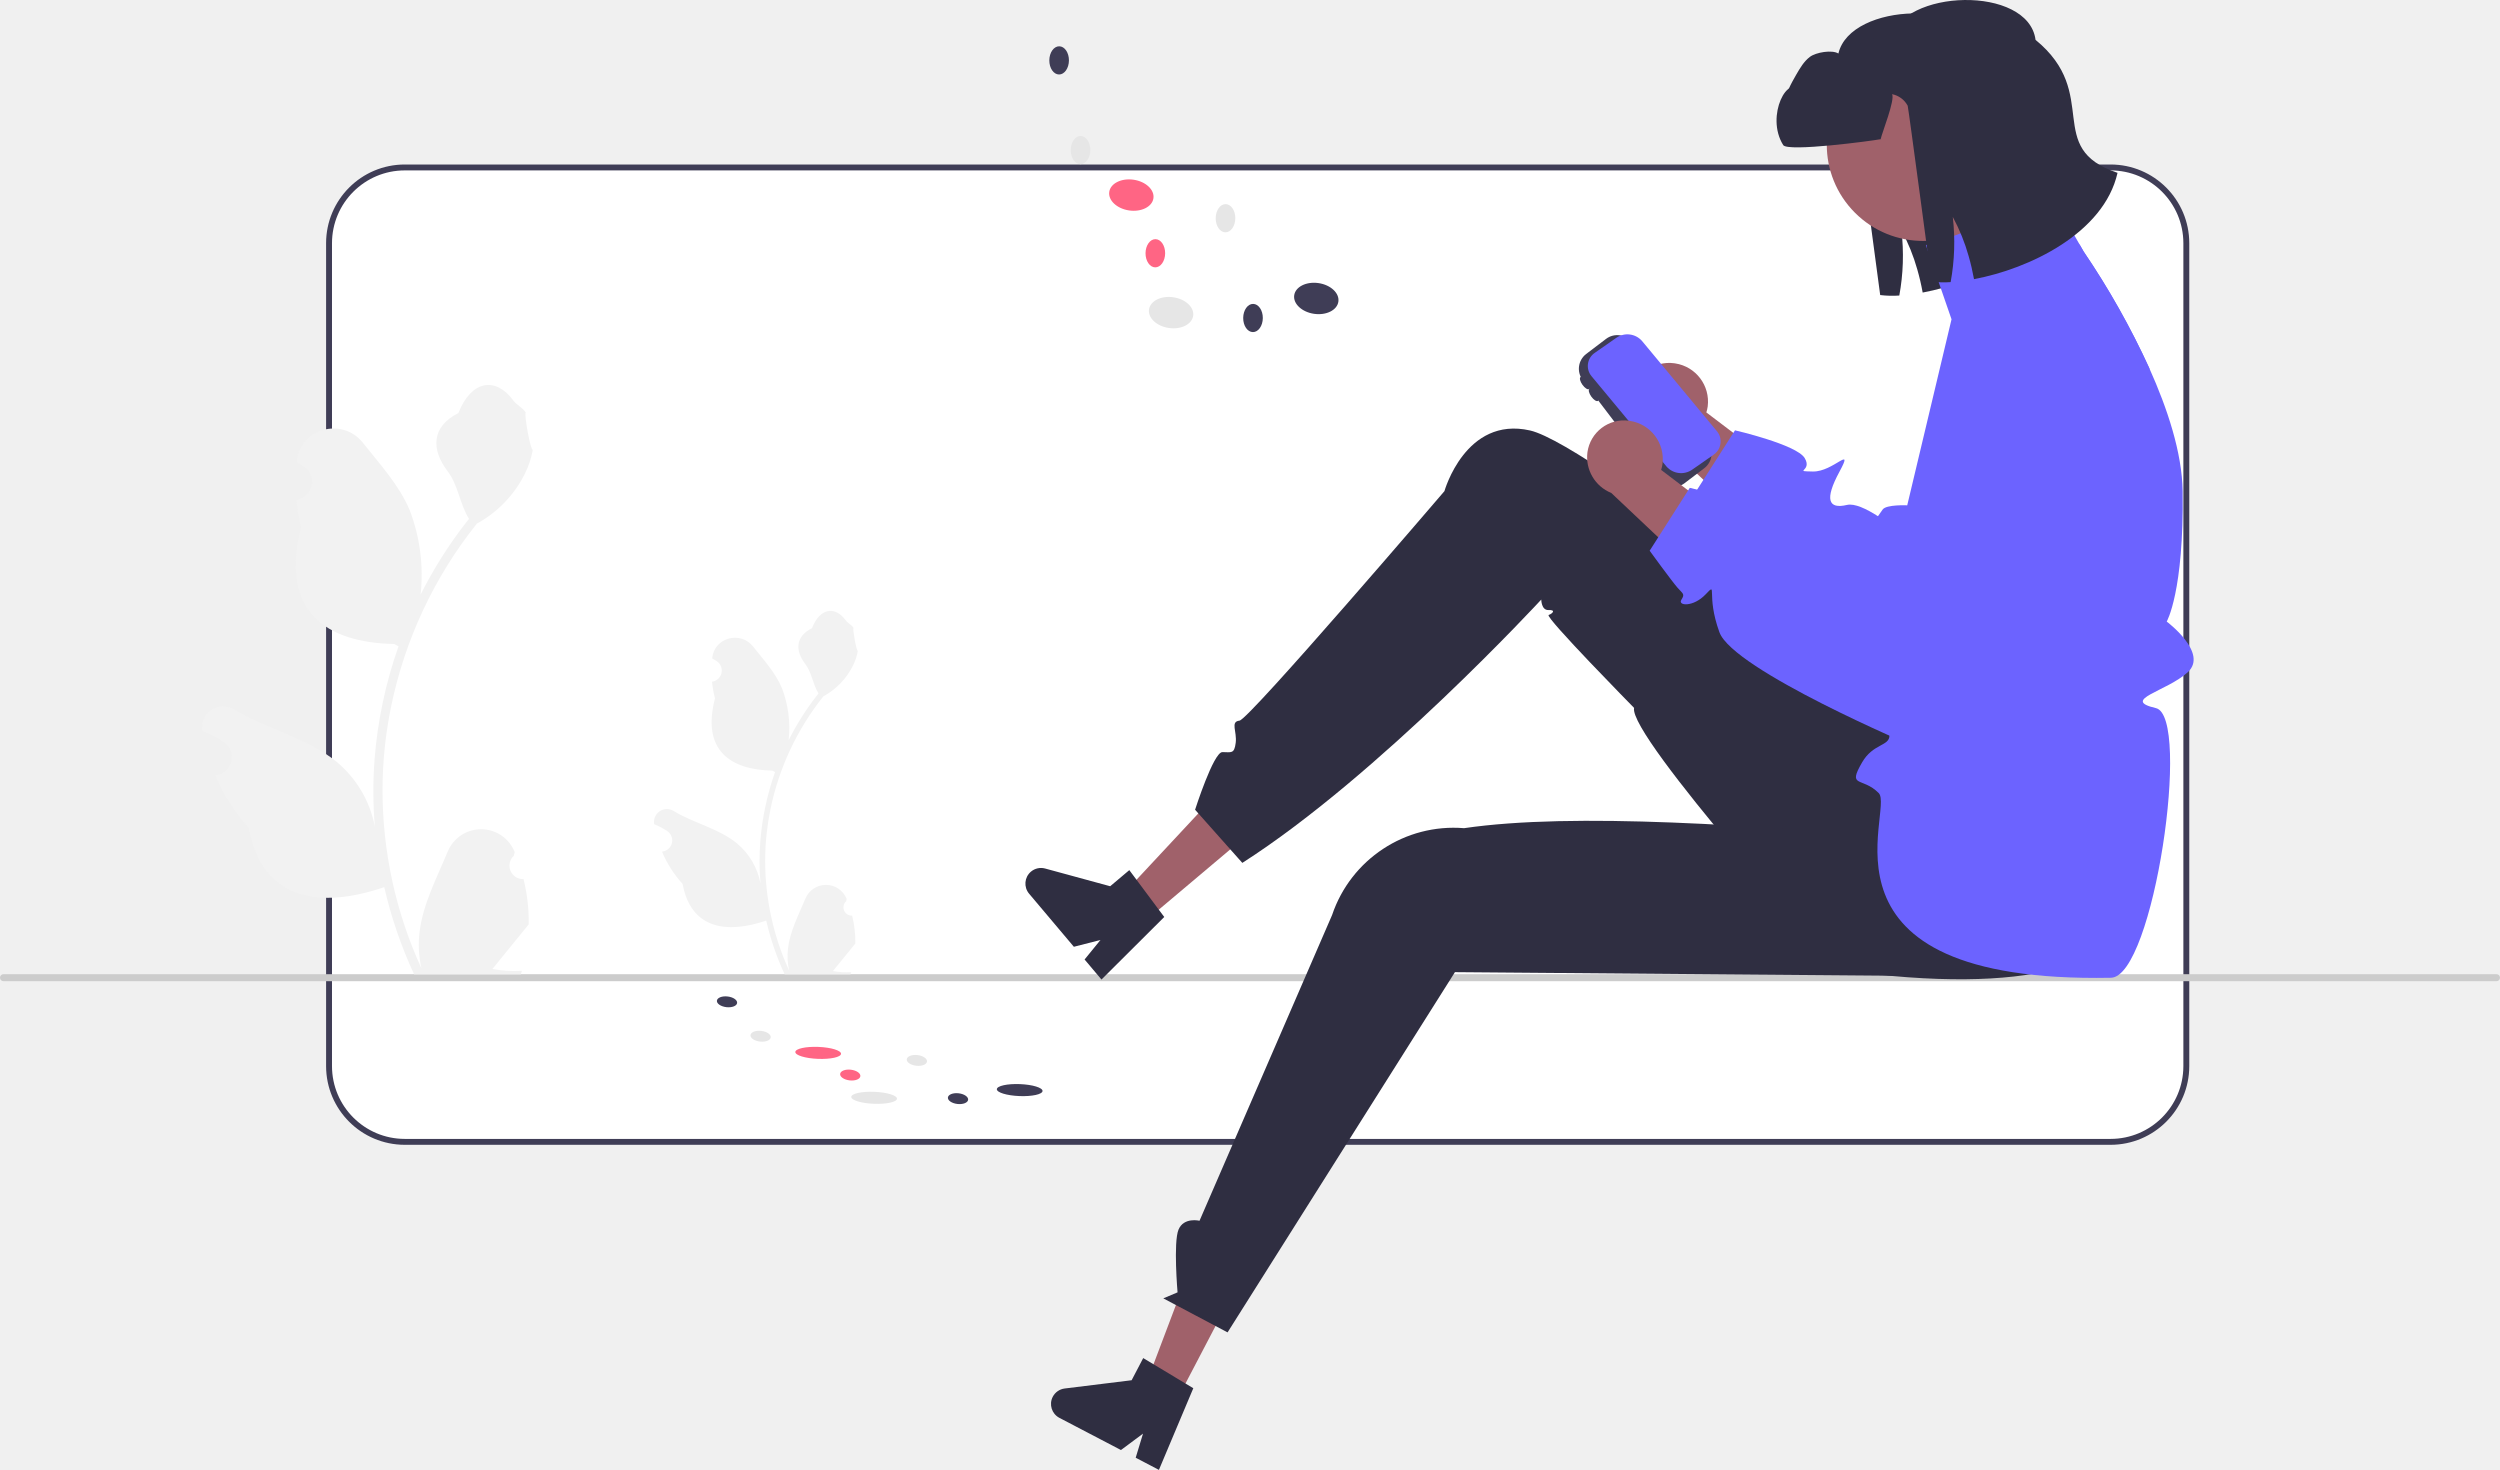
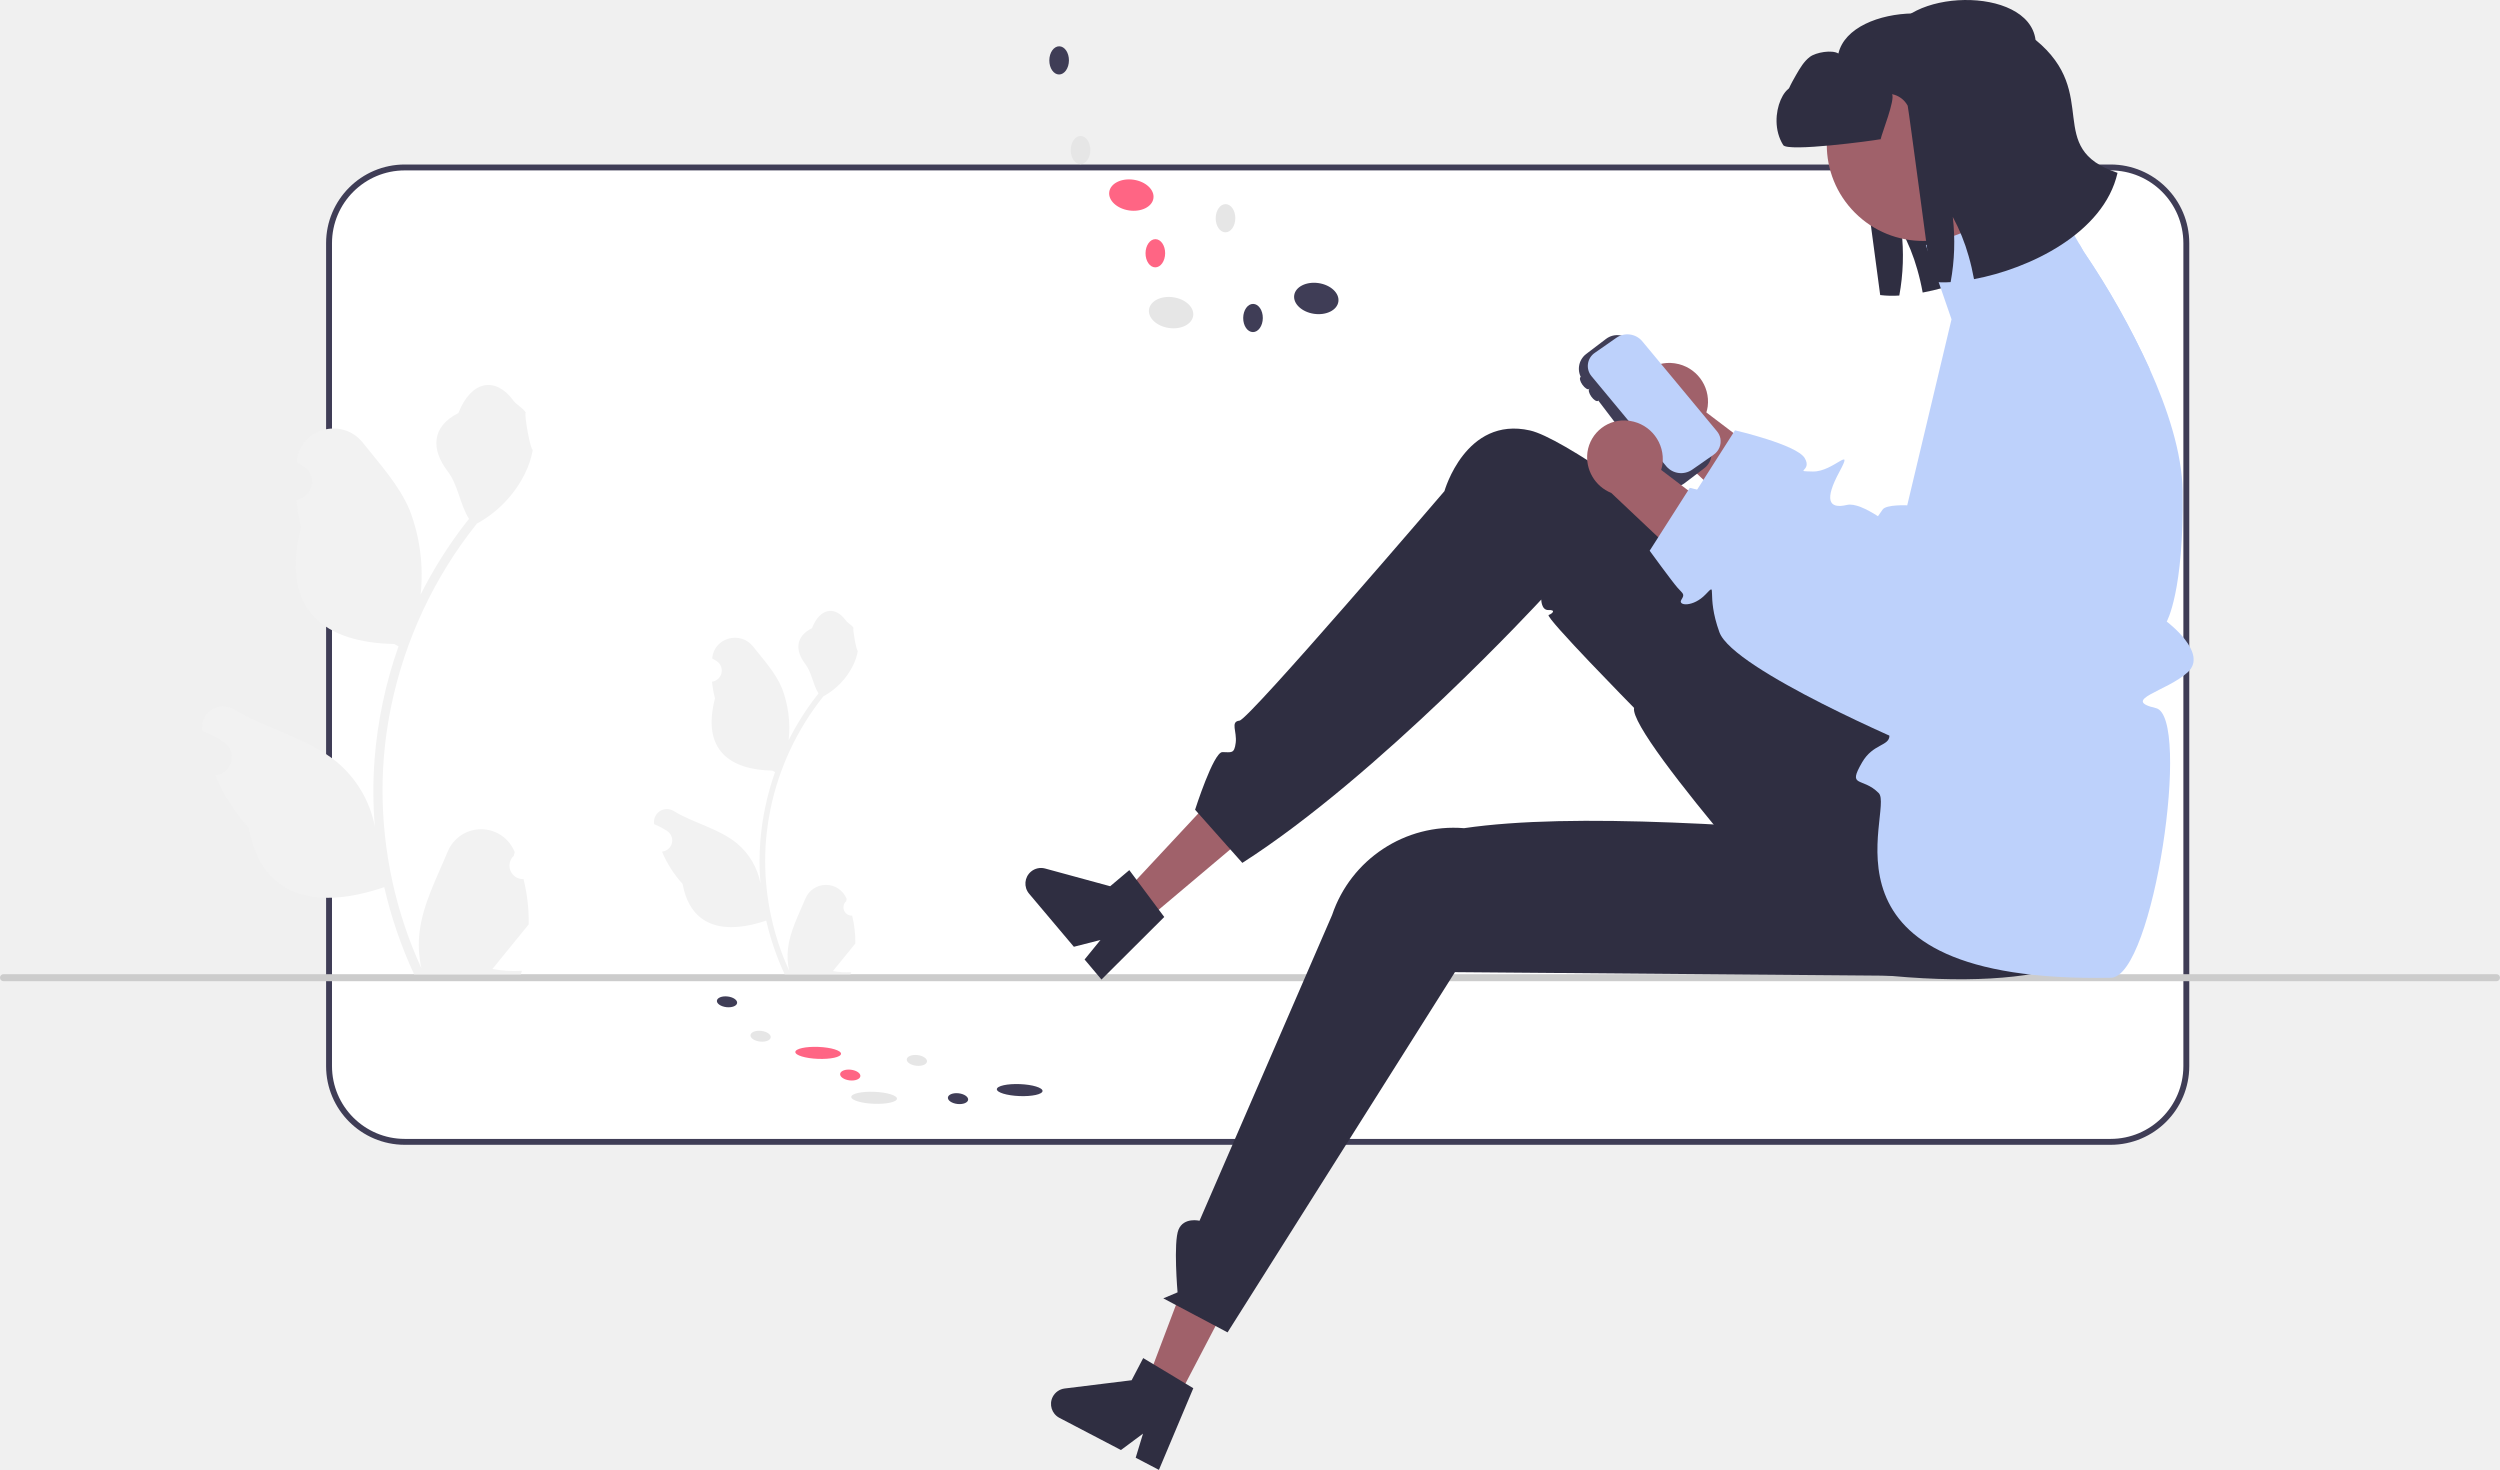
- <svg xmlns="http://www.w3.org/2000/svg" id="bb3b51ac-5647-40bb-b62e-f9b839c97631" data-name="Layer 1" width="846.67" height="497.803" viewBox="0 0 846.67 497.803" class="injected-svg ClassicGrid__ImageFile-sc-td9pmq-4 fNAcXv grid_media">
+ <svg xmlns="http://www.w3.org/2000/svg" data-name="Layer 1" width="846.67" height="497.803" viewBox="0 0 846.67 497.803">
  <path d="M313.74,257.809a25.667,25.667,0,0,0-25.638,25.638V562.171a25.667,25.667,0,0,0,25.638,25.638H891.465a25.667,25.667,0,0,0,25.638-25.638V283.447A25.667,25.667,0,0,0,891.465,257.809Z" transform="translate(-176.665 -201.0983)" fill="#fff" />
  <path d="M891.465,588.809H313.74a26.668,26.668,0,0,1-26.638-26.638V283.447a26.668,26.668,0,0,1,26.638-26.638H891.465a26.668,26.668,0,0,1,26.638,26.638V562.171A26.668,26.668,0,0,1,891.465,588.809Zm-577.725-330a24.665,24.665,0,0,0-24.638,24.638V562.171a24.665,24.665,0,0,0,24.638,24.638H891.465a24.665,24.665,0,0,0,24.638-24.638V283.447A24.665,24.665,0,0,0,891.465,258.809Z" transform="translate(-176.665 -201.0983)" fill="#3f3d56" />
  <ellipse cx="472.699" cy="572.889" rx="2.028" ry="7.745" transform="translate(-295.1454 821.4057) rotate(-87.72792)" fill="#e6e6e6" />
  <ellipse cx="522.006" cy="570.279" rx="2.028" ry="7.745" transform="matrix(0.03964, -0.99921, 0.99921, 0.03964, -245.1845, 868.1674)" fill="#3f3d56" />
  <ellipse cx="453.755" cy="557.676" rx="2.028" ry="7.745" transform="translate(-298.1366 787.8678) rotate(-87.72792)" fill="#ff6584" />
  <ellipse cx="434.258" cy="552.035" rx="1.821" ry="3.446" transform="translate(-340.0634 719.8951) rotate(-83.49842)" fill="#e6e6e6" />
  <ellipse cx="422.88" cy="540.383" rx="1.821" ry="3.446" transform="translate(-338.5751 698.2568) rotate(-83.49842)" fill="#3f3d56" />
  <ellipse cx="487.181" cy="560.224" rx="1.821" ry="3.446" transform="translate(-301.269 779.7393) rotate(-83.49842)" fill="#e6e6e6" />
  <ellipse cx="464.617" cy="565.183" rx="1.821" ry="3.446" transform="translate(-326.2051 761.7172) rotate(-83.49842)" fill="#ff6584" />
  <ellipse cx="501.114" cy="573.17" rx="1.821" ry="3.446" transform="translate(-301.7765 805.0627) rotate(-83.49842)" fill="#3f3d56" />
  <path d="M176.665,532.211a1.186,1.186,0,0,0,1.19,1.19h844.29a1.19,1.19,0,0,0,0-2.38H177.855A1.187,1.187,0,0,0,176.665,532.211Z" transform="translate(-176.665 -201.0983)" fill="#ccc" />
  <path d="M465.253,511.186a2.807,2.807,0,0,1-2.035-4.866l.192-.765q-.038-.092-.076-.184a7.539,7.539,0,0,0-13.907.052c-2.275,5.478-5.17,10.966-5.883,16.758a22.303,22.303,0,0,0,.392,7.671,89.419,89.419,0,0,1-8.134-37.139,86.307,86.307,0,0,1,.535-9.628q.443-3.931,1.231-7.807A90.456,90.456,0,0,1,455.506,436.941a24.073,24.073,0,0,0,10.012-10.387,18.363,18.363,0,0,0,1.67-5.018c-.487.064-1.838-7.359-1.47-7.815-.679-1.031-1.895-1.543-2.637-2.549-3.689-5.002-8.773-4.129-11.426,2.669-5.669,2.861-5.724,7.606-2.245,12.169,2.213,2.903,2.517,6.832,4.459,9.94-.2.256-.408.503-.607.759a91.04,91.04,0,0,0-9.502,15.054,37.846,37.846,0,0,0-2.259-17.579c-2.163-5.217-6.216-9.611-9.786-14.122-4.288-5.418-13.08-3.053-13.836,3.814q-.011.1-.021.199.795.449,1.557.952a3.808,3.808,0,0,1-1.535,6.93l-.078.012a37.89,37.89,0,0,0,.999,5.665c-4.579,17.71,5.307,24.16,19.424,24.45.312.16.615.32.927.471a92.925,92.925,0,0,0-5.002,23.539,88.137,88.137,0,0,0,.064,14.231l-.024-.168a23.289,23.289,0,0,0-7.95-13.448c-6.118-5.026-14.762-6.877-21.363-10.916a4.371,4.371,0,0,0-6.694,4.252q.013.088.027.176a25.581,25.581,0,0,1,2.868,1.382q.795.449,1.557.952a3.808,3.808,0,0,1-1.535,6.93l-.078.012c-.056.008-.104.016-.16.024a37.923,37.923,0,0,0,6.975,10.923c2.863,15.46,15.162,16.927,28.318,12.425h.008a92.898,92.898,0,0,0,6.24,18.218h22.293c.08-.248.152-.503.224-.751A25.329,25.329,0,0,1,458.75,529.972c1.654-2.03,3.308-4.075,4.962-6.105a1.384,1.384,0,0,0,.104-.12c.839-1.039,1.686-2.069,2.525-3.108l0-.001a37.101,37.101,0,0,0-1.087-9.451Z" transform="translate(-176.665 -201.0983)" fill="#f2f2f2" />
  <path d="M353.966,498.817a4.552,4.552,0,0,1-3.299-7.89c.115-.456.197-.784.312-1.24q-.062-.149-.124-.298a12.224,12.224,0,0,0-22.549.084c-3.688,8.882-8.383,17.78-9.54,27.171a36.164,36.164,0,0,0,.635,12.437,144.987,144.987,0,0,1-13.189-60.218,139.941,139.941,0,0,1,.868-15.612q.719-6.374,1.995-12.658a146.667,146.667,0,0,1,29.085-62.161,39.032,39.032,0,0,0,16.233-16.842,29.773,29.773,0,0,0,2.708-8.136c-.79.104-2.98-11.932-2.384-12.671-1.101-1.671-3.073-2.502-4.275-4.133-5.982-8.111-14.224-6.694-18.527,4.327-9.191,4.639-9.28,12.332-3.641,19.731,3.588,4.707,4.081,11.077,7.229,16.117-.324.415-.661.816-.985,1.231a147.615,147.615,0,0,0-15.407,24.409,61.364,61.364,0,0,0-3.664-28.503c-3.507-8.459-10.079-15.584-15.867-22.897-6.952-8.784-21.209-4.951-22.434,6.185q-.018.162-.035.323,1.29.727,2.525,1.544a6.174,6.174,0,0,1-2.489,11.236l-.126.019a61.435,61.435,0,0,0,1.619,9.186c-7.425,28.716,8.605,39.174,31.495,39.644.505.259.998.518,1.503.764a150.671,150.671,0,0,0-8.11,38.167,142.905,142.905,0,0,0,.104,23.074l-.039-.272a37.762,37.762,0,0,0-12.891-21.804c-9.92-8.149-23.936-11.15-34.638-17.7-5.152-3.153-11.753.922-10.854,6.894q.022.143.044.286a41.475,41.475,0,0,1,4.651,2.241q1.29.728,2.525,1.544a6.175,6.175,0,0,1-2.489,11.236l-.126.019c-.091.013-.168.026-.259.039a61.489,61.489,0,0,0,11.31,17.71c4.643,25.068,24.584,27.446,45.915,20.146h.013A150.626,150.626,0,0,0,316.914,531.091h36.146c.13-.402.246-.816.363-1.218a41.069,41.069,0,0,1-10.002-.596c2.682-3.291,5.364-6.608,8.045-9.898a2.243,2.243,0,0,0,.168-.194c1.36-1.684,2.734-3.355,4.094-5.04l.001-.002a60.157,60.157,0,0,0-1.763-15.325Z" transform="translate(-176.665 -201.0983)" fill="#f2f2f2" />
  <path d="M848.654,219.139c-2.427-18.6-45.329-17.413-49.38.086-2.149-1.344-7.615-.414-9.654,1.131s-3.345,3.816-4.625,6.02c-1.746,3.062-3.557,6.234-3.943,9.744-.403,3.504.974,7.474,4.151,9.034,2.52,1.243,8.066.404,10.836-.153,1.933-.384,3.556-.721,4.933-1.051a9.474,9.474,0,0,0-.902-6.415A7.69,7.69,0,0,1,805.347,241.439c.217.419,8.077,59.586,8.077,59.586a34.144,34.144,0,0,0,6.476.162,74.297,74.297,0,0,0,.723-22.077,64.334,64.334,0,0,1,5.369,13.249,78.653,78.653,0,0,1,1.822,7.82c18.706-3.498,43.993-15.546,48.606-36.004q-.038-.099-.076-.198a2.906,2.906,0,0,1,4.784-3.107c.564.58,1.067,1.077,1.491,1.461C880.98,249.267,871.07,237.51,848.654,219.139Z" transform="translate(-176.665 -201.0983)" fill="#2f2e41" />
  <polygon points="398.857 473.567 388.37 468.084 405 424.121 420.479 432.214 398.857 473.567" fill="#a0616a" />
  <path d="M533.205,674.135a5.298,5.298,0,0,0,2.236,7.142l20.853,10.901,7.472-5.554-2.479,8.159,7.865,4.119,11.649-27.663-2.656-1.591L567.328,663.132l-3.494-2.095-3.924,7.505-22.667,2.795A5.289,5.289,0,0,0,533.205,674.135Z" transform="translate(-176.665 -201.0983)" fill="#2f2e41" />
  <polygon points="388.113 311.722 380.485 302.674 412.533 268.29 423.791 281.644 388.113 311.722" fill="#a0616a" />
  <path d="M525.817,496.296a5.298,5.298,0,0,0-.637,7.456l15.168,17.989,9.019-2.308-5.386,6.611,5.718,6.792,21.262-21.186-1.855-2.478-7.542-10.129-2.439-3.263-6.475,5.459-22.036-6.002A5.289,5.289,0,0,0,525.817,496.296Z" transform="translate(-176.665 -201.0983)" fill="#2f2e41" />
  <path d="M901.197,478.916s32.386,69.319-101.729,50.64c0,0-71.454-79.188-69.39-88.716,0,0-30.412-30.903-28.924-31.465s2.406-1.785-.053-1.674-2.459-3.55-2.459-3.55-54.961,59.603-101.24,89.18l-16-18s6.24-19.519,9.24-19.519,4.034.721,4.517-3.14-1.906-7.175,1.289-7.518,69.402-77.722,69.402-77.722,7.143-25.487,28.968-20.554,135.23,97.134,135.23,97.134Z" transform="translate(-176.665 -201.0983)" fill="#2f2e41" />
  <path d="M846.583,531.802l-177.181-1.47-77,122L570.641,640.813l4.824-2.036s-1.46-16.956.329-21.249,7.111-3.001,7.111-3.001l44.893-103.529a43.435,43.435,0,0,1,44.694-29.423c37.146-5.417,97.446-1.089,160.092,4.227Z" transform="translate(-176.665 -201.0983)" fill="#2f2e41" />
  <path d="M744,324.171a13.098,13.098,0,0,1,11.012,14.577,12.566,12.566,0,0,1-.46,2.026L790.959,368.39l-7.513,23.404-45.783-43.222a13.062,13.062,0,0,1-8.074-13.751,12.5,12.5,0,0,1,14.072-10.7Q743.831,324.144,744,324.171Z" transform="translate(-176.665 -201.0983)" fill="#a0616a" />
-   <path d="M904.613,325.895l-13.09,36.24-51.19,72.34s-.42-.18-1.18-.5c-4.4-1.9-20.38-8.88-35.41-16.81-14.11-7.45-27.4-15.74-29.46-21.44q-.33-.9-.6-1.74v-.01a37.511,37.511,0,0,1-1.79-8.96c-.17-2.35-.02-3.61-.34-3.76-.25-.11-.77.43-1.92,1.65-.08.08-.15.16-.23.23-4.16,4.17-9.27,3.63-8.02,1.65,1.28-2.03.61-1.99-1.27-4.11-1.4-1.58-5.95-7.76-8.19-10.81-.77-1.05-1.26-1.73-1.26-1.73l.77-1.21,2.13-3.34,10.13-15.88.56-.87s20.82,4.81,23.59,9.38c2.78,4.57-4.19,4.42,2.78,4.57,6.97.15,14.08-9.33,8.99.1-5.09,9.42-3.75,12.71,2.55,11.22,2.56-.61,6.61,1.32,10.51,3.82v.01a82.532,82.532,0,0,1,7.05,5.13c2.41,1.94,4.04,3.41,4.04,3.41l39.54-80.22,4.38-8.88a22.668,22.668,0,0,1,13.26-11.5l1.37,2.39A271.157,271.157,0,0,1,904.613,325.895Z" transform="translate(-176.665 -201.0983)" fill="#6c63ff" />
-   <path d="M906.803,440.915c12.12,2.82-.774,91.045-15.22,91.32-105,2-73.03-56.91-78.66-62.55-5.63-5.65-10.71-1.6-5.63-10.39,3.7-6.4,9.19-5.45,9.27-9.04.04-1.34-.67-3.3-2.51-6.52-6.76-11.84-6.76-15.37-6.76-15.37a43.439,43.439,0,0,1-3.55-11.2,53.185,53.185,0,0,1-.4-17.48,56.831,56.831,0,0,1,9.33-23.75v-.01c.51-.76,1.04-1.53,1.6-2.29,1.27-1.73,8.31-1.4,8.31-1.4l15-63-8.68-25.12,41.11-19.26,10.93,19.02,1.37,2.39a271.157,271.157,0,0,1,22.3,39.63c6.07,13.51,11.06,28.51,11.24,41.56.48,34.03-5.39,44.15-5.39,44.15s14.25,10.65,7.12,17.16C910.463,435.285,894.683,438.095,906.803,440.915Z" transform="translate(-176.665 -201.0983)" fill="#6c63ff" />
+   <path d="M904.613,325.895l-13.09,36.24-51.19,72.34s-.42-.18-1.18-.5c-4.4-1.9-20.38-8.88-35.41-16.81-14.11-7.45-27.4-15.74-29.46-21.44q-.33-.9-.6-1.74v-.01a37.511,37.511,0,0,1-1.79-8.96c-.17-2.35-.02-3.61-.34-3.76-.25-.11-.77.43-1.92,1.65-.08.08-.15.16-.23.23-4.16,4.17-9.27,3.63-8.02,1.65,1.28-2.03.61-1.99-1.27-4.11-1.4-1.58-5.95-7.76-8.19-10.81-.77-1.05-1.26-1.73-1.26-1.73l.77-1.21,2.13-3.34,10.13-15.88.56-.87s20.82,4.81,23.59,9.38c2.78,4.57-4.19,4.42,2.78,4.57,6.97.15,14.08-9.33,8.99.1-5.09,9.42-3.75,12.71,2.55,11.22,2.56-.61,6.61,1.32,10.51,3.82v.01a82.532,82.532,0,0,1,7.05,5.13c2.41,1.94,4.04,3.41,4.04,3.41l39.54-80.22,4.38-8.88a22.668,22.668,0,0,1,13.26-11.5l1.37,2.39A271.157,271.157,0,0,1,904.613,325.895Z" transform="translate(-176.665 -201.0983)" fill="#bdd1fb" />
+   <path d="M906.803,440.915c12.12,2.82-.774,91.045-15.22,91.32-105,2-73.03-56.91-78.66-62.55-5.63-5.65-10.71-1.6-5.63-10.39,3.7-6.4,9.19-5.45,9.27-9.04.04-1.34-.67-3.3-2.51-6.52-6.76-11.84-6.76-15.37-6.76-15.37a43.439,43.439,0,0,1-3.55-11.2,53.185,53.185,0,0,1-.4-17.48,56.831,56.831,0,0,1,9.33-23.75v-.01c.51-.76,1.04-1.53,1.6-2.29,1.27-1.73,8.31-1.4,8.31-1.4l15-63-8.68-25.12,41.11-19.26,10.93,19.02,1.37,2.39a271.157,271.157,0,0,1,22.3,39.63c6.07,13.51,11.06,28.51,11.24,41.56.48,34.03-5.39,44.15-5.39,44.15s14.25,10.65,7.12,17.16C910.463,435.285,894.683,438.095,906.803,440.915Z" transform="translate(-176.665 -201.0983)" fill="#bdd1fb" />
  <path d="M720.563,315.883l-6.708,5.095a6.304,6.304,0,0,0-1.192,8.819l16.155,21.234,9.539,12.527a6.293,6.293,0,0,0,8.804,1.19l6.715-5.101a6.315,6.315,0,0,0,1.184-8.812l-.99-1.309L734.502,323.813l-5.134-6.74A6.28,6.28,0,0,0,720.563,315.883Z" transform="translate(-176.665 -201.0983)" fill="#3f3d56" />
-   <path d="M724.071,315.498l-7.226,5.041a5.387,5.387,0,0,0-1.179,7.971l9.458,11.396,5.04,6.071,3.363,4.05,7.521,9.061a6.579,6.579,0,0,0,8.691,1.081l5.415-3.777,1.802-1.257a5.476,5.476,0,0,0,2.338-5.598,5.4,5.4,0,0,0-1.158-2.39l-22.223-26.779-3.151-3.79A6.57,6.57,0,0,0,724.071,315.498Z" transform="translate(-176.665 -201.0983)" fill="#6c63ff" />
+   <path d="M724.071,315.498l-7.226,5.041a5.387,5.387,0,0,0-1.179,7.971l9.458,11.396,5.04,6.071,3.363,4.05,7.521,9.061a6.579,6.579,0,0,0,8.691,1.081l5.415-3.777,1.802-1.257a5.476,5.476,0,0,0,2.338-5.598,5.4,5.4,0,0,0-1.158-2.39l-22.223-26.779-3.151-3.79A6.57,6.57,0,0,0,724.071,315.498Z" transform="translate(-176.665 -201.0983)" fill="#bdd1fb" />
  <path d="M728.688,343.644A13.098,13.098,0,0,1,739.7,358.221a12.565,12.565,0,0,1-.46,2.026L775.647,387.862l-7.513,23.404-45.783-43.222a13.062,13.062,0,0,1-8.074-13.751,12.5,12.5,0,0,1,14.072-10.7Q728.519,343.616,728.688,343.644Z" transform="translate(-176.665 -201.0983)" fill="#a0616a" />
-   <path d="M877.173,302.688l0,0a22.618,22.618,0,0,1,16.761,29.844L876.215,381.605l-51.198,72.346S763.617,428.016,758.968,415.197s-.451-17.242-4.649-12.819-9.521,3.899-8.246,1.875.604-1.981-1.273-4.102S735.352,387.611,735.352,387.611l13.588-21.301s20.821,4.806,23.595,9.379-4.198,4.423,2.774,4.573,14.084-9.334,8.991.093-3.75,12.714,2.551,11.22,21.595,12.374,21.595,12.374l43.929-89.1A22.618,22.618,0,0,1,877.173,302.688Z" transform="translate(-176.665 -201.0983)" fill="#6c63ff" />
+   <path d="M877.173,302.688l0,0a22.618,22.618,0,0,1,16.761,29.844L876.215,381.605l-51.198,72.346S763.617,428.016,758.968,415.197s-.451-17.242-4.649-12.819-9.521,3.899-8.246,1.875.604-1.981-1.273-4.102S735.352,387.611,735.352,387.611l13.588-21.301s20.821,4.806,23.595,9.379-4.198,4.423,2.774,4.573,14.084-9.334,8.991.093-3.75,12.714,2.551,11.22,21.595,12.374,21.595,12.374l43.929-89.1A22.618,22.618,0,0,1,877.173,302.688Z" transform="translate(-176.665 -201.0983)" fill="#bdd1fb" />
  <circle cx="827.928" cy="250.103" r="32.592" transform="translate(-111.0197 457.5889) rotate(-45)" fill="#a0616a" />
  <path d="M866.04,214.597c-2.427-18.6-45.329-17.413-49.38.086-2.149-1.344-7.615-.414-9.654,1.131s-3.345,3.816-4.625,6.02c-1.746,3.062-13.967,13.421-15.799,10.401-4.121-6.797-12.203,8.056-6,18,1.487,2.384,30.23-1.443,33-2,1.933-.384-1.377.33,0,0,.445-2.157,4.935-13.304,3.873-15.242a7.69,7.69,0,0,1,5.277,3.903c.217.419,8.077,59.586,8.077,59.586a34.144,34.144,0,0,0,6.476.162,74.297,74.297,0,0,0,.723-22.077,64.334,64.334,0,0,1,5.369,13.249,78.654,78.654,0,0,1,1.822,7.82c18.706-3.498,43.993-15.546,48.606-36.004C868.583,251.235,888.456,232.968,866.04,214.597Z" transform="translate(-176.665 -201.0983)" fill="#2f2e41" />
  <ellipse cx="573.279" cy="306.974" rx="5.257" ry="7.557" transform="translate(10.29689 628.9834) rotate(-81.72174)" fill="#e6e6e6" />
  <ellipse cx="622.45" cy="302.176" rx="5.257" ry="7.557" transform="translate(57.13673 673.5353) rotate(-81.72174)" fill="#3f3d56" />
  <ellipse cx="559.814" cy="267.166" rx="5.257" ry="7.557" transform="translate(38.1643 581.5825) rotate(-81.72174)" fill="#ff6584" />
  <ellipse cx="542.604" cy="251.923" rx="4.776" ry="3.322" transform="translate(109.9198 591.5082) rotate(-89.56675)" fill="#e6e6e6" />
  <ellipse cx="535.358" cy="221.552" rx="4.776" ry="3.322" transform="translate(133.0996 554.1207) rotate(-89.56675)" fill="#3f3d56" />
  <ellipse cx="591.703" cy="275.004" rx="4.776" ry="3.322" transform="translate(135.5683 663.512) rotate(-89.56675)" fill="#e6e6e6" />
  <ellipse cx="567.941" cy="286.868" rx="4.776" ry="3.322" transform="translate(100.1226 651.5252) rotate(-89.56675)" fill="#ff6584" />
  <ellipse cx="601.019" cy="308.795" rx="4.776" ry="3.322" transform="translate(111.0226 706.3634) rotate(-89.56675)" fill="#3f3d56" />
  <ellipse cx="716.402" cy="334.832" rx="1" ry="2.5" transform="translate(-237.7864 277.9617) rotate(-35.5592)" fill="#3f3d56" />
  <ellipse cx="713.402" cy="330.832" rx="1" ry="2.5" transform="translate(-236.0197 275.4711) rotate(-35.5592)" fill="#3f3d56" />
</svg>
